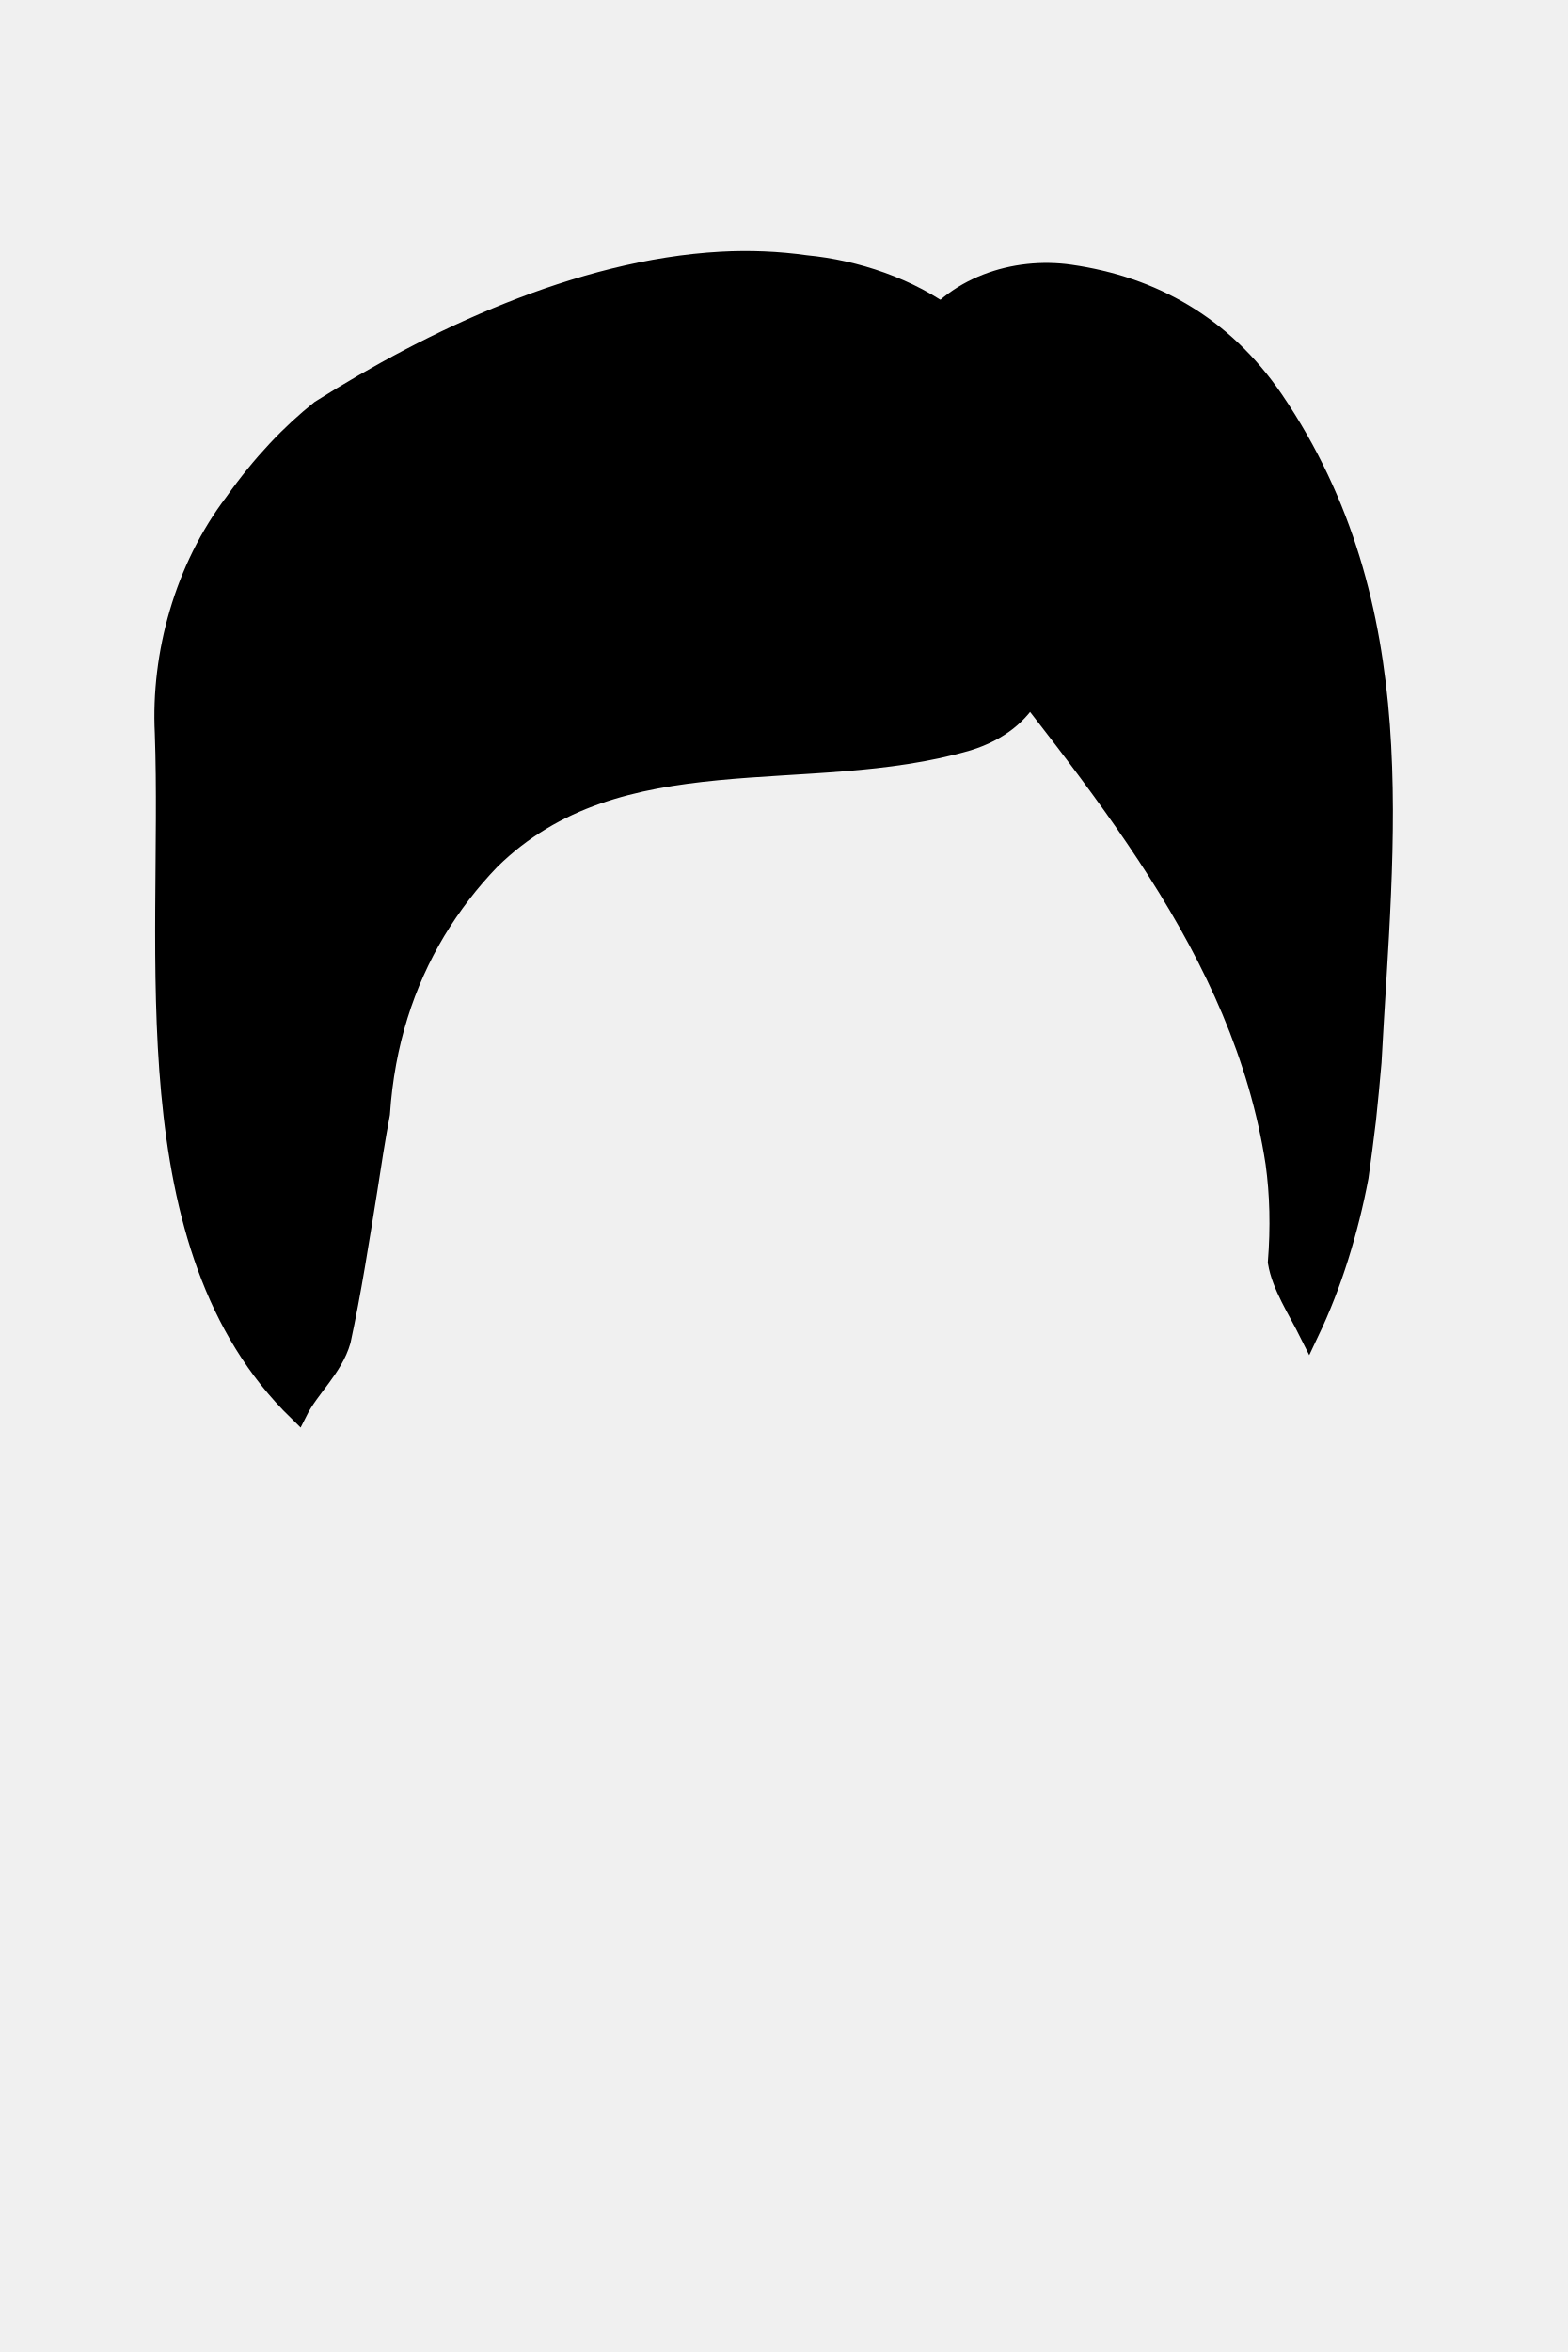
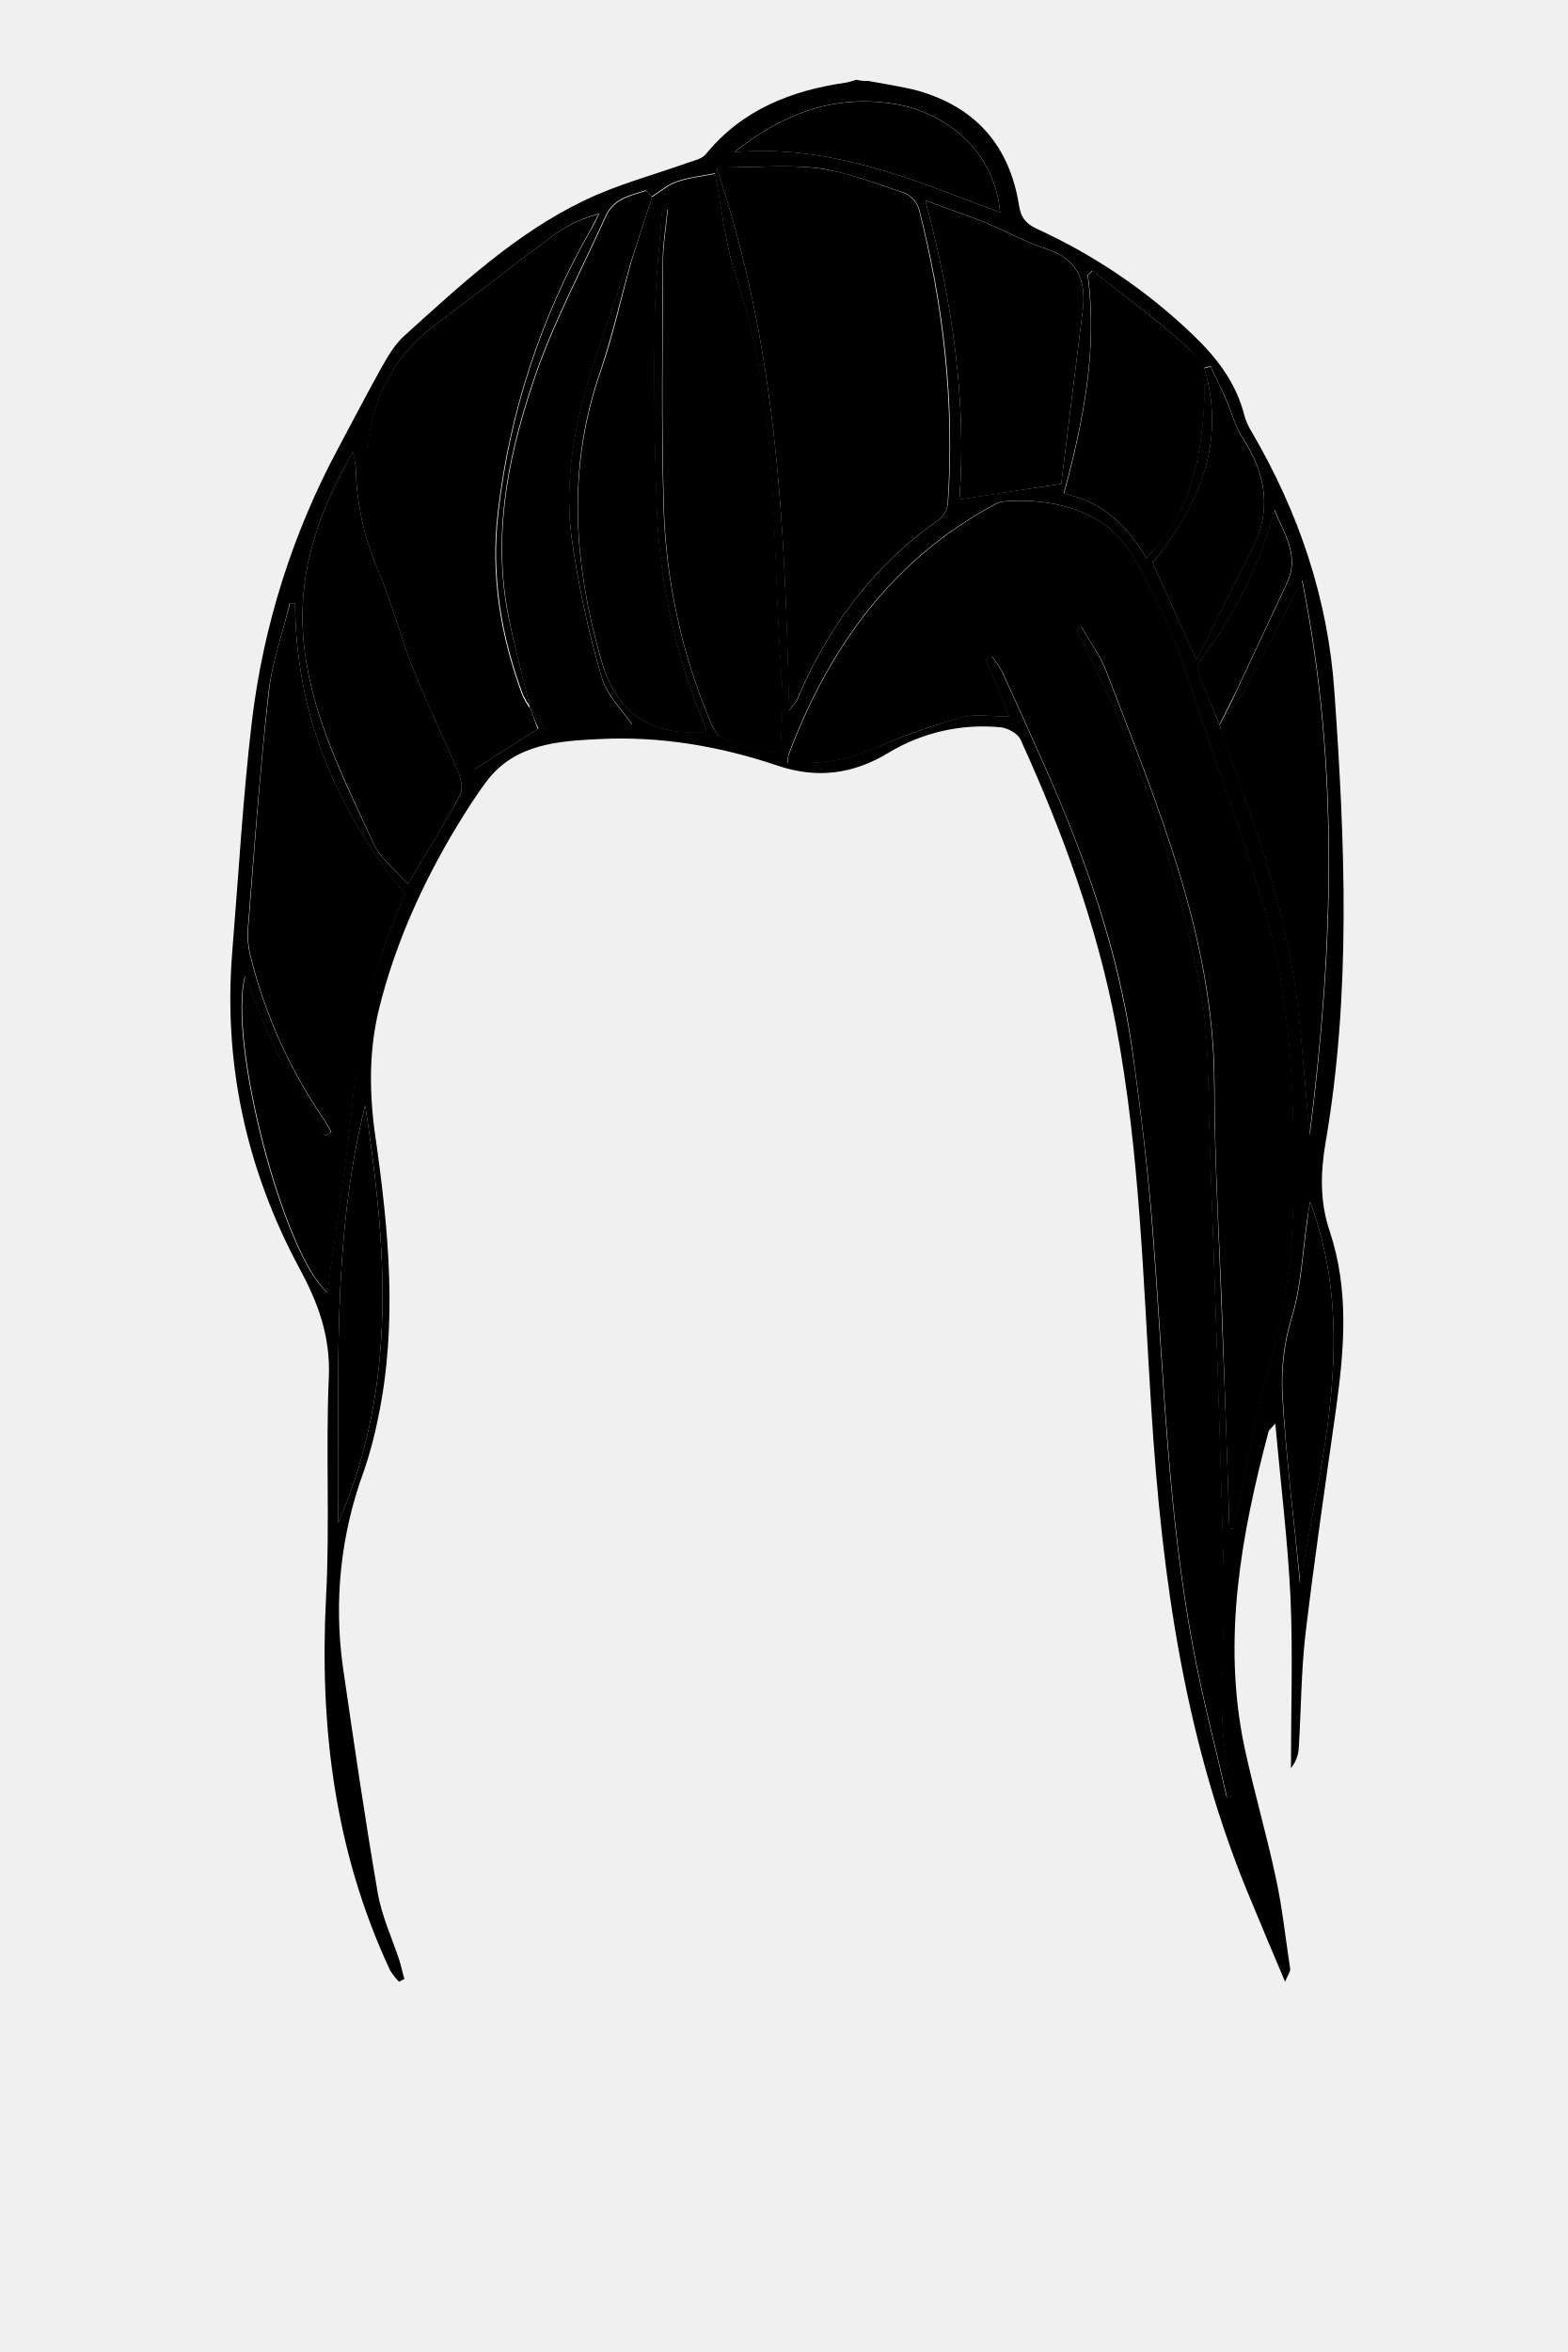
- <svg xmlns="http://www.w3.org/2000/svg" version="1.1" id="Fronts" x="0px" y="0px" viewBox="0 0 400 600" style="enable-background:new 0 0 400 600;" xml:space="preserve">
-   <style type="text/css">
- 	.st0{stroke:#000000;stroke-width:5;}
- </style>
-   <g fill="$[hairColor]">
-     <path class="st0" d="M259.1,115.2C265,139,279,179,247,189c-41,12-89-2-121.9,30.4c-5.3,5.5-9.9,11.5-13.9,18.1   c-7.9,13.2-13,28.6-14.2,46.6c-1.2,6.4-2.2,12.9-3.2,19.4c-2.1,13-4.1,26-6.8,38.5c-2,7-8,12-11,18c-43-42-32-117-34-173   c-1-20,5-42,17.8-58.8c7-9.9,14.4-17.6,21.9-23.6C110,86.7,147.6,68.7,184,66.7c7.3-0.4,14.5-0.1,21.6,0.9   C231,70,261,86,259.1,115.2L259.1,115.2z" />
-     <path class="st0" d="M241.9,131.2C242,139,241,149,246,156c34,44,71,86,79.4,140.7c1.1,8,1.3,16.4,0.6,25.3c1,6,5,12,8,18   c3-6.3,5.5-12.7,7.6-19.4s3.8-13.5,5.1-20.4c0.7-4.9,1.3-9.7,1.9-14.6c0.5-4.9,1-9.7,1.4-14.6C353,214,361,155,325,102   c-13-19-31-29-52-32c-14-2-30,3-38,16C227,101,236,117,241.9,131.2L241.9,131.2z" />
+ <svg xmlns="http://www.w3.org/2000/svg" id="Capa_1" data-name="Capa 1" viewBox="0 0 400 600">
+   <defs>
+     <style>
+       .cls-1 {
+         fill: #fff;
+       }
+     </style>
+   </defs>
+   <g id="ponytail">
+     <path d="M221.49,20.64c4.2.8,8.5,1.4,12.7,2.5,14.8,4.2,23.4,14.1,25.8,29.2.5,3.3,1.9,4.8,4.7,6.1a143.62,143.62,0,0,1,39.5,26.8c6.1,5.8,11.2,12.3,13.3,20.7a16.52,16.52,0,0,0,1.8,4.1c12.1,20.6,19.6,42.8,21.2,66.6,2.7,38.4,4.3,76.8-2.3,115-1.3,7.8-1.4,15.1,1.1,22.5,5,15,3.7,30.1,1.6,45.3-2.7,19.1-5.5,38.2-7.8,57.4-1.1,9.6-1.1,19.3-1.7,28.9a8.76,8.76,0,0,1-2,5.3c0-14.4.5-28.9-.1-43.3-.7-14.6-2.5-29.2-3.9-44.6-.9,1.1-1.5,1.5-1.7,2-7,26.4-11.9,53.1-6.2,80.4,2.4,11.2,5.6,22.1,8,33.3,1.7,7.7,2.5,15.6,3.7,23.4.1.6-.5,1.4-1.3,3.3-3.2-7.5-5.9-14-8.6-20.5-16.9-40-22.8-82.3-25.5-125.2-2.1-32.7-2.9-65.6-9-98-4.8-25.5-13.7-49.7-24.4-73.2-.7-1.5-3.2-2.9-5-3.1a46.6,46.6,0,0,0-28.7,6.5c-8.9,5.4-18.1,6.7-28.2,3.3-14.8-5-30.1-7.6-45.6-6.8-10.4.5-21.4,1.2-28.6,10.6-2.8,3.7-5.3,7.7-7.7,11.6-8.8,14.6-15.8,30.1-19.9,46.7-2.6,10.7-2.5,21.5-.9,32.6,3.4,23.8,5.7,47.7.7,71.6a103.2,103.2,0,0,1-3.6,13.5,103.07,103.07,0,0,0-5.4,50.1c2.8,19.3,5.6,38.5,8.9,57.7,1,5.8,3.6,11.4,5.5,17.1.5,1.6.8,3.2,1.3,4.8-.5.2-.9.5-1.4.7a16,16,0,0,1-2.3-3c-14.1-30.2-18-62-16.3-95,1-18.6-.1-37.3.7-56,.5-10.5-2.7-19.2-7.6-28.2-13.5-25.2-19.4-52.3-17-80.9,1.6-19.5,2.7-39.2,5-58.6a196.48,196.48,0,0,1,21.8-69.1c3.7-6.9,7.3-13.9,11.1-20.7,1.7-3,3.5-6.2,6.1-8.5,14.2-12.8,28.3-26,45.8-34.4,8.5-4.1,17.7-6.5,26.6-9.7,1.5-.5,3.4-.9,4.4-2.1,9.3-11.4,21.9-16.3,36-18.3a21.72,21.72,0,0,0,2.4-.7A10.21,10.21,0,0,0,221.49,20.64ZM311.19,185c1.6-3.1,3.2-6.2,4.6-9.3,4.2-9,8.4-17.9,12.6-26.9,3.3-7-.6-12.5-3.2-18.8-3.7,14.6-10.4,27-18.9,38.5a3.86,3.86,0,0,0-.5,3.1c1.6,4.5,3.6,8.9,5.4,13.4.7,1.8,1.2,3.7,1.8,5.6,7.7,21.1,15.3,42.3,18,64.7,1.4,11.4,2.1,22.9,3.2,34.3,6-46.9,7.7-93.7-1.9-141.6-5.4,10.3-9.9,19.3-14.8,28.2C315.69,179.44,313.19,182.14,311.19,185Zm-176-4.8a21.85,21.85,0,0,1-1.7-2.9c-5.6-15-8.2-30.6-6.3-46.6a188,188,0,0,1,23.6-72.1c.8-1.3,1.4-2.7,2.1-4.1a33.38,33.38,0,0,0-11.1,5.1c-10.4,7.7-20.6,15.7-31,23.5-15.6,11.7-20.3,31-14.6,48.7,4,12.5,7.8,25.1,12.3,37.4,3,8.3,6.9,16.2,10.5,24.2a17.43,17.43,0,0,0,2,2.9c5.6-3.6,10.8-6.9,16.4-10.5a38.41,38.41,0,0,1-2.2-5.6,40.81,40.81,0,0,0,2.8,4.4c.7.9,2,2,2.9,1.9,7.2-.5,14.4-1.2,20.4-1.7-2.4-3.6-6.5-7.5-7.8-12.2a246.85,246.85,0,0,1-7.7-35.9c-3.1-24.4,6.6-46.6,14.2-69,.1-.4.6-.8,1-1.1-2.6,9.4-4.8,19.1-7.9,28.3-8.5,24.5-6.7,48.8.2,73.2,3.9,13.5,12.2,19.7,27,18.6-.3-.8-.5-1.6-.8-2.4a158.25,158.25,0,0,1-12-55.9c-.6-15.5-.7-31-.5-46.5.1-9.5,1.3-19.1,1.9-28.6.5,0,1,.1,1.4.1-.4,4.4-1.2,8.9-1.2,13.3-.1,20.8-.4,41.6.2,62.4a153.28,153.28,0,0,0,11.9,54.9c.7,1.6,1.7,3.7,3.1,4.2,4.5,1.6,9.2,2.6,13.7,3.8.6-1.1,1.2-1.7,1.2-2.3.2-5.2.7-10.5.3-15.7-2.8-34.7-.4-70-11.8-103.8-2.7-8.1-3.5-16.9-5.3-26-3.4.7-6.7,1-9.8,2.1-2.3.8-4.2,2.5-6.3,3.8-.6-.5-1.3-1.7-1.7-1.5-4,1.2-8.1,2.1-10.1,6.5-5.9,13.2-12.8,26-17.6,39.6-6.8,19.4-11.2,39.5-7.6,60.4C130.89,163.64,133.29,171.94,135.19,180.24Zm178.5,209.5c.3.1.5.1.8.2.4-1.5.9-3,1.2-4.6,2.7-12.3,4.7-24.7,8.1-36.8a161.17,161.17,0,0,0,6.1-41.3c.4-25.7-.1-51.4-7.6-76.3-6-20.1-13.4-39.7-19.8-59.7a143.85,143.85,0,0,0-13.8-29.8c-7.2-12.1-21.8-14.4-32.7-13.5a6.31,6.31,0,0,0-2.3.8c-26.2,14.1-42.2,36.5-52.5,63.7a10.58,10.58,0,0,0-.3,2.2c7.4.2,14.3-.3,21.1-3.3a189.68,189.68,0,0,1,23.3-8.3c3.6-1,7.7-.2,12.2-.2-2.2-5.4-4.1-10-6-14.6.5-.3,1-.5,1.5-.8a35.06,35.06,0,0,1,2.7,4c3.8,8.3,7.5,16.6,11.2,24.9,10.1,22.8,18.3,46.3,21.9,71.1,2.3,16,4.2,32,5.4,48.1,2.7,35,3.7,70.2,10.2,104.9,2.4,12.8,5.7,25.4,8.6,38.1l1.2-.3c-.9-6.7-2.3-13.5-2.4-20.2-.3-12.3.7-24.6.4-36.9q-1.5-55.2-3.6-110.4c-.5-13.3,0-26.9-2.6-39.8-6.2-30.9-15.9-60.8-30.8-88.8a7.49,7.49,0,0,1-.5-1.6l1.2-.6c2.2,3.8,4.9,7.5,6.4,11.5,12.9,34,27.4,67.6,27.5,105.1.1,21,1.4,41.9,2.1,62.9C312.59,356.24,313.19,373,313.69,389.74Zm-130.9-347c15.5,45.6,17.5,91.3,18.6,138.5a30.28,30.28,0,0,0,2-2.6c7.8-18.7,19.5-34.4,36.3-46.1a6.41,6.41,0,0,0,2.2-4.1c1.8-25.5-1-50.5-7.4-75.2a6.66,6.66,0,0,0-3.7-4c-7.2-2.4-14.5-5.2-21.9-6.3C200.89,41.94,192.79,42.74,182.79,42.74ZM75.29,154h-1.4c-1.8,7.6-4.5,15.1-5.4,22.7-2.2,20.2-3.7,40.4-5.3,60.7a23.47,23.47,0,0,0,.9,7.4,127.58,127.58,0,0,0,18.2,40.3c.8,1.2,1.5,2.5,2.2,3.7-.5.3-1,.6-1.6.9-3.9-6.5-8.1-12.9-11.5-19.7s-5.9-13.8-8.9-21c-4.5,16.5,9.8,71.3,21,80.7,2.3-17.4,5.2-34.8,6.8-52.3a144.68,144.68,0,0,1,13.1-49.2C85.39,205.94,75.49,181.94,75.29,154Zm28.8,71.5c5-8.4,9.4-15.5,13.3-22.7.8-1.4.3-4-.4-5.7-3.7-8.7-7.9-17.2-11.4-26-3.4-8.5-5.6-17.4-9.2-25.8a68.92,68.92,0,0,1-5.6-25.6c0-1.1-.4-2.3-.7-4.4-9.5,16.3-14.6,32.2-12.4,50.4,2.2,18,10.3,33.6,17.6,49.5C97,218.94,100.79,221.84,104.09,225.54Zm166.7-102.1c1.7-14,3.6-29.2,5.5-44.5.9-7.7-1.6-13-9.5-15.5-5.2-1.7-10-4.4-15.1-6.5-4.8-2-9.8-3.6-15.6-5.8,7,26.1,10.6,51.5,8.7,76.3C252.89,126.14,260.69,124.94,270.79,123.44Zm21.7,18.9c1.2-1.3,1.9-2,2.6-2.8,9.4-11,11.6-24.5,12.2-38.2.2-3.9-.8-9.2-3.3-11.7-7.9-7.5-16.8-13.8-25.3-20.6-.4.4-.8.7-1.2,1.1,2.6,19-1.1,37.3-6.1,55.8C281.29,127.94,287.49,133.94,292.49,142.34Zm1.6,1.2c3.7,8.2,7.1,15.8,11.2,24.8,5-10,9.5-19.2,14.2-28.3,5.1-10,3.5-19.2-2.4-28.3-1.9-2.8-2.7-6.3-4.1-9.5-1.3-3-2.8-5.9-4.1-8.8-.5.1-1.1.3-1.6.4C313,113.44,305.69,129.34,294.09,143.54Zm-38.9-89.3c-1.5-16.5-14.6-25.5-26.3-27.6-15.8-2.8-29.3,2.4-41.5,12.2C211.59,36.74,233,45.74,255.19,54.24Zm-162,227.7c-8.7,34.7-6.6,70.1-6.9,106.6C101.79,352.84,98.49,317.44,93.19,281.94Zm241.1,24.6c-.3,1.7-.6,3.2-.8,4.8-1.2,8.2-1.5,16.7-3.9,24.6a57.36,57.36,0,0,0-2.4,20.4c1,15.9,3,31.8,4.5,47.6C337.19,371.74,346.49,339.64,334.29,306.54Z" />
+     <g>
+       <path fill="$[hairColor]" d="M313.69,389.74c-.6-16.8-1.1-33.5-1.7-50.3-.7-21-2.1-41.9-2.1-62.9-.1-37.5-14.6-71.1-27.5-105.1-1.5-4.1-4.3-7.7-6.4-11.5l-1.2.6a9.83,9.83,0,0,0,.5,1.6c14.9,28,24.6,57.9,30.8,88.8,2.6,12.9,2.1,26.5,2.6,39.8,1.3,36.8,2.6,73.6,3.6,110.4.3,12.3-.6,24.6-.4,36.9.1,6.8,1.6,13.5,2.4,20.2l-1.2.3c-2.9-12.7-6.2-25.3-8.6-38.1-6.5-34.6-7.5-69.8-10.2-104.9-1.2-16.1-3.2-32.2-5.4-48.1-3.5-24.8-11.8-48.2-21.9-71.1-3.7-8.3-7.4-16.6-11.2-24.9a35.06,35.06,0,0,0-2.7-4c-.5.3-1,.5-1.5.8,1.9,4.6,3.8,9.2,6,14.6-4.5,0-8.6-.8-12.2.2a161.49,161.49,0,0,0-23.3,8.3c-6.8,3-13.7,3.6-21.1,3.3a6.87,6.87,0,0,1,.3-2.2c10.3-27.2,26.3-49.6,52.5-63.7a6.31,6.31,0,0,1,2.3-.8c10.91-.9,25.5,1.4,32.7,13.5a141.49,141.49,0,0,1,13.8,29.8c6.41,20,13.81,39.6,19.81,59.7,7.5,24.8,8,50.5,7.6,76.3a160.33,160.33,0,0,1-6.1,41.3c-3.4,12.1-5.4,24.5-8.1,36.8-.3,1.5-.8,3.1-1.2,4.6C314.29,389.84,314,389.84,313.69,389.74Z" />
+       <path fill="$[hairColor]" d="M166.39,50.24c2.1-1.3,4-3,6.3-3.8,3.1-1.1,6.4-1.4,9.8-2.1,1.8,9.1,2.5,17.9,5.3,26,11.5,33.8,9,69.1,11.8,103.8.4,5.2-.1,10.5-.3,15.7,0,.6-.6,1.2-1.2,2.3-4.6-1.2-9.3-2.2-13.7-3.8-1.4-.5-2.4-2.6-3.1-4.2a152.36,152.36,0,0,1-11.9-54.9c-.6-20.8-.3-41.6-.2-62.4,0-4.4.8-8.9,1.2-13.3-.5,0-1-.1-1.4-.1-.7,9.5-1.8,19.1-1.9,28.6-.2,15.5-.1,31,.5,46.5a158.25,158.25,0,0,0,12,55.9c.3.8.5,1.6.8,2.4-14.8,1-23.2-5.1-27-18.6-7-24.4-8.7-48.7-.2-73.2,3.2-9.2,5.3-18.9,7.9-28.3C162.79,61.24,164.59,55.74,166.39,50.24Z" />
+       <path fill="$[hairColor]" d="M182.79,42.74c10,0,18.2-.8,26,.2,7.5,1,14.7,3.9,21.9,6.3a6.66,6.66,0,0,1,3.7,4c6.3,24.7,9.1,49.7,7.4,75.2a6,6,0,0,1-2.2,4.1c-16.8,11.7-28.4,27.4-36.3,46.1a30.28,30.28,0,0,1-2,2.6C200.29,134,198.29,88.34,182.79,42.74Z" />
+       <path fill="$[hairColor]" d="M135.09,180.14c.8,2.3,1.7,4.6,2.1,5.8-5.6,3.6-10.8,6.9-16.4,10.5a23.15,23.15,0,0,1-2-2.9c-3.6-8-7.5-16-10.5-24.2-4.5-12.3-8.3-24.9-12.3-37.4-5.6-17.7-.9-37,14.6-48.7,10.4-7.8,20.6-15.8,31-23.5a33.38,33.38,0,0,1,11.1-5.1c-.7,1.4-1.4,2.8-2.1,4.1a188.58,188.58,0,0,0-23.6,72.1c-1.9,15.9.7,31.5,6.3,46.6a22.8,22.8,0,0,0,1.7,3C135.19,180.24,135.09,180.14,135.09,180.14Z" />
+       <path fill="$[hairColor]" d="M75.29,154c.2,27.9,10.1,51.9,28.2,74.2-7,14.7-11.4,31.5-13.1,49.2-1.6,17.5-4.5,34.9-6.8,52.3-11.1-9.4-25.4-64.1-21-80.7,3,7.2,5.5,14.3,8.9,21s7.6,13.1,11.5,19.7c.5-.3,1-.6,1.6-.9-.7-1.3-1.4-2.5-2.2-3.7a126.58,126.58,0,0,1-18.2-40.3,23.47,23.47,0,0,1-.9-7.4c1.6-20.2,3-40.5,5.3-60.7.8-7.7,3.5-15.2,5.4-22.7Z" />
+       <path fill="$[hairColor]" d="M166.39,50.24,161,66.74c-.3.4-.8.7-1,1.1-7.6,22.4-17.2,44.6-14.2,69a246.85,246.85,0,0,0,7.7,35.9c1.3,4.7,5.4,8.6,7.8,12.2-6,.5-13.2,1.3-20.4,1.7-.9.1-2.2-1.1-2.9-1.9-1.1-1.4-1.9-3-2.9-4.5l.1.1c-2-8.4-4.3-16.7-5.8-25.1-3.6-20.8.8-40.9,7.6-60.4,4.8-13.6,11.7-26.4,17.6-39.6,2-4.4,6.1-5.3,10.1-6.5C165.09,48.54,165.79,49.64,166.39,50.24Z" />
+       <path fill="$[hairColor]" d="M104.09,225.54c-3.2-3.7-7.1-6.6-8.8-10.4-7.2-16-15.4-31.5-17.6-49.5-2.2-18.2,2.9-34,12.4-50.4a28.71,28.71,0,0,1,.7,4.4,68.92,68.92,0,0,0,5.6,25.6c3.6,8.4,5.8,17.3,9.2,25.8,3.5,8.8,7.7,17.3,11.4,26,.7,1.7,1.2,4.3.4,5.7C113.49,210.14,109.09,217.14,104.09,225.54Z" />
+       <path fill="$[hairColor]" d="M270.79,123.44c-10.1,1.5-17.9,2.8-26,4,1.9-24.8-1.7-50.2-8.7-76.3,5.8,2.2,10.8,3.8,15.6,5.8,5.1,2.1,9.9,4.8,15.1,6.5,7.9,2.5,10.4,7.9,9.5,15.5C274.39,94.14,272.49,109.44,270.79,123.44Z" />
+       <path fill="$[hairColor]" d="M311.09,185c2.1-2.9,4.6-5.7,6.3-8.8,4.8-8.8,9.4-17.8,14.8-28.2,9.6,47.9,7.9,94.7,1.9,141.6-1-11.4-1.8-22.9-3.2-34.3-2.7-22.5-10.3-43.6-18-64.7-.7-1.9-1.2-3.8-1.7-5.7Z" />
+       <path fill="$[hairColor]" d="M292.49,142.34c-5-8.4-11.2-14.4-21-16.4,5-18.5,8.6-36.8,6.1-55.8.4-.4.8-.7,1.2-1.1,8.5,6.8,17.4,13.2,25.3,20.6,2.6,2.4,3.5,7.8,3.3,11.7-.7,13.7-2.8,27.2-12.2,38.2C294.39,140.34,293.69,141,292.49,142.34Z" />
+       <path fill="$[hairColor]" d="M294.09,143.54c11.5-14.3,18.9-30.1,13.2-49.6.5-.1,1.1-.3,1.6-.4,1.4,2.9,2.8,5.8,4.1,8.8,1.4,3.2,2.2,6.6,4.1,9.5,5.9,9.1,7.5,18.3,2.4,28.3-4.7,9.1-9.2,18.3-14.2,28.3C301.19,159.34,297.79,151.74,294.09,143.54Z" />
+       <path fill="$[hairColor]" d="M255.19,54.24c-22.2-8.5-43.6-17.5-67.8-15.4,12.2-9.8,25.7-15,41.5-12.2C240.59,28.74,253.69,37.74,255.19,54.24Z" />
+       <path fill="$[hairColor]" d="M93.19,281.94c5.3,35.5,8.6,70.9-6.9,106.6C86.59,352,84.49,316.64,93.19,281.94Z" />
+       <path fill="$[hairColor]" d="M334.29,306.54c12.2,33.1,2.9,65.2-2.5,97.4-1.6-15.9-3.6-31.7-4.5-47.6a57.36,57.36,0,0,1,2.4-20.4c2.4-7.9,2.7-16.4,3.9-24.6A46.37,46.37,0,0,1,334.29,306.54Z" />
+       <path fill="$[hairColor]" d="M311.19,184.94c-1.9-4.4-3.8-8.8-5.5-13.3a3.74,3.74,0,0,1,.5-3.1c8.5-11.5,15.2-23.9,18.9-38.5,2.7,6.3,6.5,11.9,3.2,18.8-4.2,9-8.4,17.9-12.6,26.9-1.5,3.1-3.1,6.2-4.7,9.4Z" />
+     </g>
  </g>
</svg>
